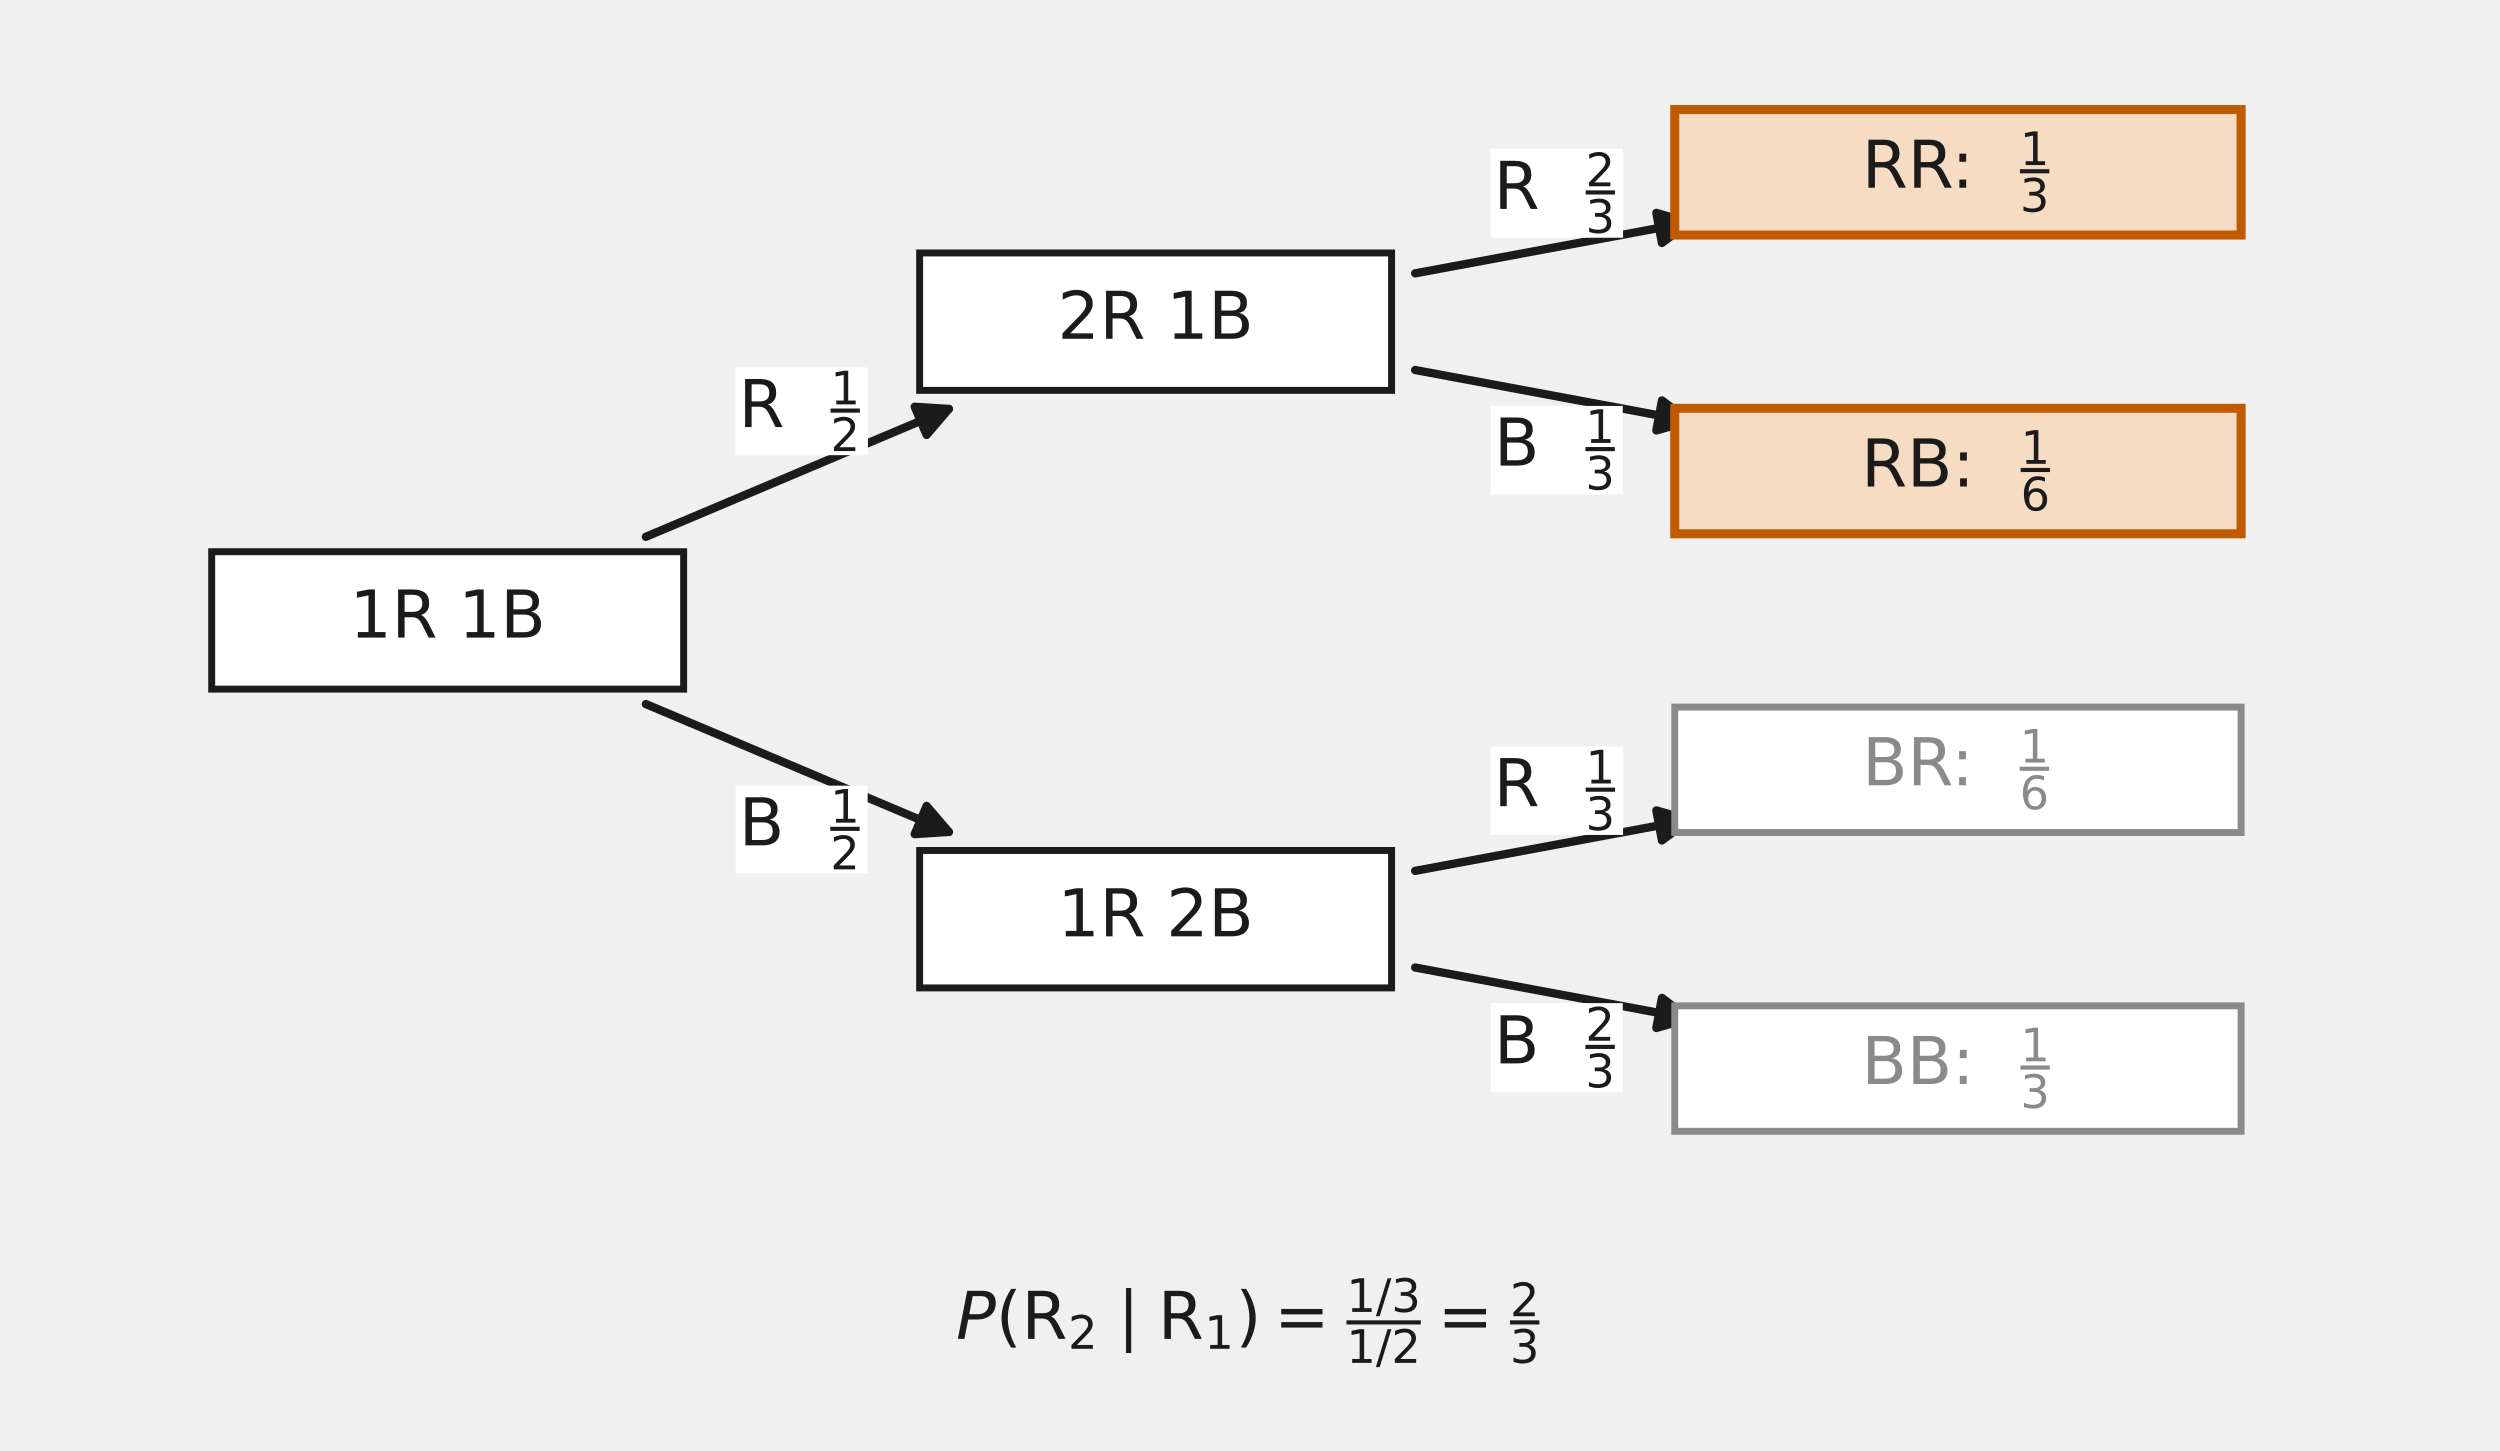
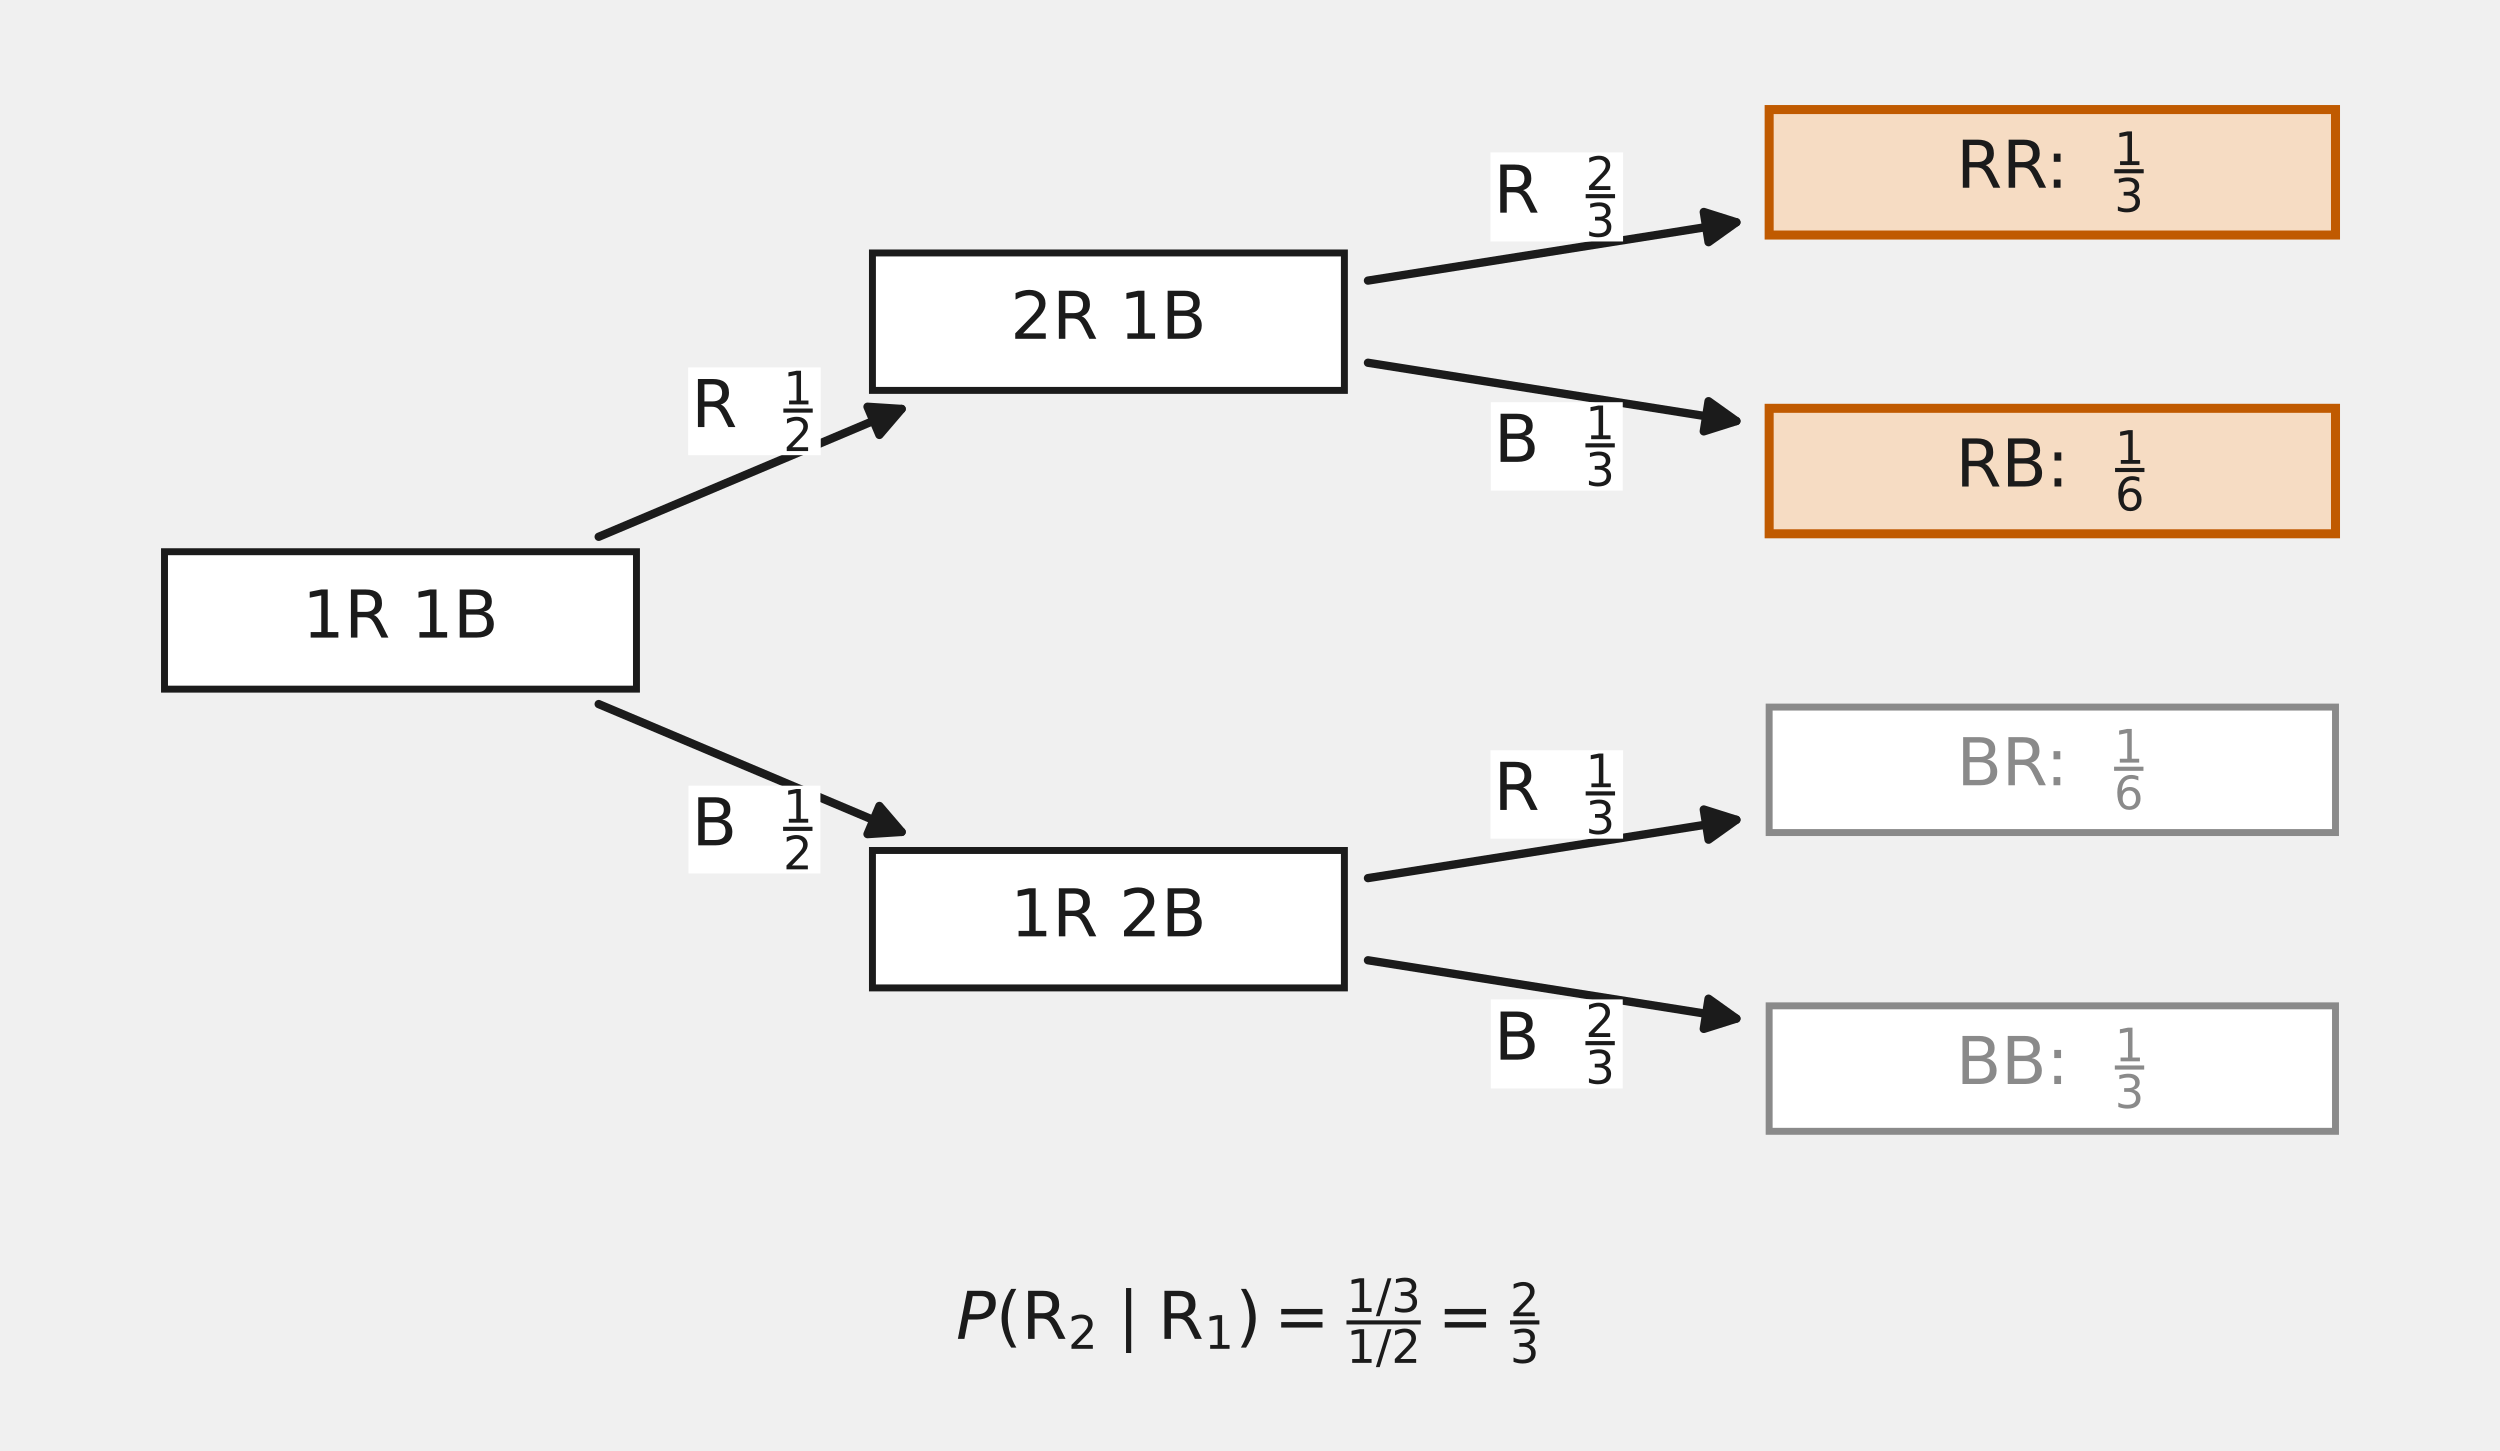
<svg xmlns="http://www.w3.org/2000/svg" xmlns:xlink="http://www.w3.org/1999/xlink" width="360pt" height="208.8pt" viewBox="0 0 360 208.8" version="1.1">
  <defs>
    <style type="text/css">*{stroke-linejoin: round; stroke-linecap: butt}</style>
  </defs>
  <g id="figure_1">
    <g id="patch_1">
      <path d="M 0 208.8  L 360 208.8  L 360 0  L 0 0  L 0 208.8  z " style="fill: none" />
    </g>
    <g id="axes_1">
      <g id="patch_2">
-         <path d="M 30.485 99.237  L 98.446 99.237  L 98.446 79.448  L 30.485 79.448  z " clip-path="url(#p57d2af5332)" style="fill: #ffffff; stroke: #1b1b1b; stroke-linejoin: miter" />
+         <path d="M 23.688 99.237  L 91.65 99.237  L 91.65 79.448  L 23.688 79.448  z " clip-path="url(#p57d2af5332)" style="fill: #ffffff; stroke: #1b1b1b; stroke-linejoin: miter" />
      </g>
      <g id="patch_3">
-         <path d="M 132.427 56.216  L 200.388 56.216  L 200.388 36.426  L 132.427 36.426  z " clip-path="url(#p57d2af5332)" style="fill: #ffffff; stroke: #1b1b1b; stroke-linejoin: miter" />
+         <path d="M 125.631 56.216  L 193.592 56.216  L 193.592 36.426  L 125.631 36.426  z " clip-path="url(#p57d2af5332)" style="fill: #ffffff; stroke: #1b1b1b; stroke-linejoin: miter" />
      </g>
      <g id="patch_4">
-         <path d="M 132.427 142.259  L 200.388 142.259  L 200.388 122.469  L 132.427 122.469  z " clip-path="url(#p57d2af5332)" style="fill: #ffffff; stroke: #1b1b1b; stroke-linejoin: miter" />
+         <path d="M 125.631 142.259  L 193.592 142.259  L 193.592 122.469  L 125.631 122.469  z " clip-path="url(#p57d2af5332)" style="fill: #ffffff; stroke: #1b1b1b; stroke-linejoin: miter" />
      </g>
      <g id="patch_5">
-         <path d="M 93.009 77.297  Q 115.437 67.832 136.628 58.889  " style="fill: none; stroke: #1b1b1b; stroke-width: 1.2; stroke-linecap: round" />
-         <path d="M 131.719 58.573  L 136.628 58.889  L 133.429 62.627  z " style="fill: #1b1b1b; stroke: #1b1b1b; stroke-width: 1.2; stroke-linecap: round" />
+         <path d="M 254.758 33.845  L 336.312 33.845  L 336.312 15.776  L 254.758 15.776  z " clip-path="url(#p57d2af5332)" style="fill: #f6dcc3; stroke: #c05a00; stroke-width: 1.3; stroke-linejoin: miter" />
      </g>
      <g id="patch_6">
-         <path d="M 93.009 101.389  Q 115.437 110.853 136.628 119.796  " style="fill: none; stroke: #1b1b1b; stroke-width: 1.2; stroke-linecap: round" />
-         <path d="M 133.429 116.059  L 136.628 119.796  L 131.719 120.112  z " style="fill: #1b1b1b; stroke: #1b1b1b; stroke-width: 1.2; stroke-linecap: round" />
+         <path d="M 254.758 76.866  L 336.312 76.866  L 336.312 58.797  L 254.758 58.797  z " clip-path="url(#p57d2af5332)" style="fill: #f6dcc3; stroke: #c05a00; stroke-width: 1.3; stroke-linejoin: miter" />
      </g>
      <g id="patch_7">
-         <path d="M 203.787 39.362  Q 224.175 35.566 243.244 32.016  " style="fill: none; stroke: #1b1b1b; stroke-width: 1.2; stroke-linecap: round" />
-         <path d="M 238.516 30.658  L 243.244 32.016  L 239.322 34.984  z " style="fill: #1b1b1b; stroke: #1b1b1b; stroke-width: 1.2; stroke-linecap: round" />
+         <path d="M 254.758 119.888  L 336.312 119.888  L 336.312 101.819  L 254.758 101.819  z " clip-path="url(#p57d2af5332)" style="fill: #ffffff; stroke: #8a8a8a; stroke-linejoin: miter" />
      </g>
      <g id="patch_8">
-         <path d="M 203.787 53.281  Q 224.175 57.077 243.244 60.627  " style="fill: none; stroke: #1b1b1b; stroke-width: 1.2; stroke-linecap: round" />
-         <path d="M 239.322 57.659  L 243.244 60.627  L 238.516 61.984  z " style="fill: #1b1b1b; stroke: #1b1b1b; stroke-width: 1.2; stroke-linecap: round" />
+         <path d="M 254.758 162.909  L 336.312 162.909  L 336.312 144.84  L 254.758 144.84  z " clip-path="url(#p57d2af5332)" style="fill: #ffffff; stroke: #8a8a8a; stroke-linejoin: miter" />
      </g>
      <g id="patch_9">
-         <path d="M 203.787 125.405  Q 224.175 121.609 243.244 118.058  " style="fill: none; stroke: #1b1b1b; stroke-width: 1.2; stroke-linecap: round" />
-         <path d="M 238.516 116.701  L 243.244 118.058  L 239.322 121.026  z " style="fill: #1b1b1b; stroke: #1b1b1b; stroke-width: 1.2; stroke-linecap: round" />
+         <path d="M 86.213 77.297  Q 108.64 67.832 129.832 58.889  " style="fill: none; stroke: #1b1b1b; stroke-width: 1.2; stroke-linecap: round" />
+         <path d="M 124.922 58.573  L 129.832 58.889  L 126.633 62.627  z " style="fill: #1b1b1b; stroke: #1b1b1b; stroke-width: 1.2; stroke-linecap: round" />
      </g>
      <g id="patch_10">
-         <path d="M 203.787 139.323  Q 224.175 143.119 243.244 146.67  " style="fill: none; stroke: #1b1b1b; stroke-width: 1.2; stroke-linecap: round" />
-         <path d="M 239.322 143.701  L 243.244 146.67  L 238.516 148.027  z " style="fill: #1b1b1b; stroke: #1b1b1b; stroke-width: 1.2; stroke-linecap: round" />
+         <path d="M 86.213 101.389  Q 108.64 110.853 129.832 119.796  " style="fill: none; stroke: #1b1b1b; stroke-width: 1.2; stroke-linecap: round" />
+         <path d="M 126.633 116.059  L 129.832 119.796  L 124.922 120.112  z " style="fill: #1b1b1b; stroke: #1b1b1b; stroke-width: 1.2; stroke-linecap: round" />
      </g>
      <g id="patch_11">
-         <path d="M 241.165 33.845  L 322.719 33.845  L 322.719 15.776  L 241.165 15.776  z " clip-path="url(#p57d2af5332)" style="fill: #f6dcc3; stroke: #c05a00; stroke-width: 1.3; stroke-linejoin: miter" />
+         <path d="M 196.99 40.406  Q 224.175 36.104 250.034 32.011  " style="fill: none; stroke: #1b1b1b; stroke-width: 1.2; stroke-linecap: round" />
+         <path d="M 245.345 30.526  L 250.034 32.011  L 246.032 34.872  z " style="fill: #1b1b1b; stroke: #1b1b1b; stroke-width: 1.2; stroke-linecap: round" />
      </g>
      <g id="patch_12">
-         <path d="M 241.165 76.866  L 322.719 76.866  L 322.719 58.797  L 241.165 58.797  z " clip-path="url(#p57d2af5332)" style="fill: #f6dcc3; stroke: #c05a00; stroke-width: 1.3; stroke-linejoin: miter" />
+         <path d="M 196.99 52.237  Q 224.175 56.539 250.034 60.631  " style="fill: none; stroke: #1b1b1b; stroke-width: 1.2; stroke-linecap: round" />
+         <path d="M 246.032 57.771  L 250.034 60.631  L 245.345 62.116  z " style="fill: #1b1b1b; stroke: #1b1b1b; stroke-width: 1.2; stroke-linecap: round" />
      </g>
      <g id="patch_13">
-         <path d="M 241.165 119.888  L 322.719 119.888  L 322.719 101.819  L 241.165 101.819  z " clip-path="url(#p57d2af5332)" style="fill: #ffffff; stroke: #8a8a8a; stroke-linejoin: miter" />
+         <path d="M 196.99 126.448  Q 224.175 122.146 250.034 118.054  " style="fill: none; stroke: #1b1b1b; stroke-width: 1.2; stroke-linecap: round" />
+         <path d="M 245.345 116.569  L 250.034 118.054  L 246.032 120.915  z " style="fill: #1b1b1b; stroke: #1b1b1b; stroke-width: 1.2; stroke-linecap: round" />
      </g>
      <g id="patch_14">
-         <path d="M 241.165 162.909  L 322.719 162.909  L 322.719 144.84  L 241.165 144.84  z " clip-path="url(#p57d2af5332)" style="fill: #ffffff; stroke: #8a8a8a; stroke-linejoin: miter" />
+         <path d="M 196.99 138.279  Q 224.175 142.581 250.034 146.674  " style="fill: none; stroke: #1b1b1b; stroke-width: 1.2; stroke-linecap: round" />
+         <path d="M 246.032 143.813  L 250.034 146.674  L 245.345 148.159  z " style="fill: #1b1b1b; stroke: #1b1b1b; stroke-width: 1.2; stroke-linecap: round" />
      </g>
      <g id="text_1">
        <g style="fill: #1b1b1b" transform="translate(137.6775 192.8176) scale(0.095 -0.095)">
          <defs>
            <path id="DejaVuSans-Oblique-33" d="M 1081 4666  L 2541 4666  Q 3178 4666 3512 4369  Q 3847 4072 3847 3500  Q 3847 2731 3353 2303  Q 2859 1875 1966 1875  L 1172 1875  L 806 0  L 172 0  L 1081 4666  z M 1613 4147  L 1275 2394  L 2069 2394  Q 2606 2394 2893 2669  Q 3181 2944 3181 3456  Q 3181 3784 2986 3965  Q 2791 4147 2438 4147  L 1613 4147  z " transform="scale(0.015625)" />
            <path id="DejaVuSans-b" d="M 1984 4856  Q 1566 4138 1362 3434  Q 1159 2731 1159 2009  Q 1159 1288 1364 580  Q 1569 -128 1984 -844  L 1484 -844  Q 1016 -109 783 600  Q 550 1309 550 2009  Q 550 2706 781 3412  Q 1013 4119 1484 4856  L 1984 4856  z " transform="scale(0.015625)" />
            <path id="DejaVuSans-35" d="M 2841 2188  Q 3044 2119 3236 1894  Q 3428 1669 3622 1275  L 4263 0  L 3584 0  L 2988 1197  Q 2756 1666 2539 1819  Q 2322 1972 1947 1972  L 1259 1972  L 1259 0  L 628 0  L 628 4666  L 2053 4666  Q 2853 4666 3247 4331  Q 3641 3997 3641 3322  Q 3641 2881 3436 2590  Q 3231 2300 2841 2188  z M 1259 4147  L 1259 2491  L 2053 2491  Q 2509 2491 2742 2702  Q 2975 2913 2975 3322  Q 2975 3731 2742 3939  Q 2509 4147 2053 4147  L 1259 4147  z " transform="scale(0.015625)" />
            <path id="DejaVuSans-15" d="M 1228 531  L 3431 531  L 3431 0  L 469 0  L 469 531  Q 828 903 1448 1529  Q 2069 2156 2228 2338  Q 2531 2678 2651 2914  Q 2772 3150 2772 3378  Q 2772 3750 2511 3984  Q 2250 4219 1831 4219  Q 1534 4219 1204 4116  Q 875 4013 500 3803  L 500 4441  Q 881 4594 1212 4672  Q 1544 4750 1819 4750  Q 2544 4750 2975 4387  Q 3406 4025 3406 3419  Q 3406 3131 3298 2873  Q 3191 2616 2906 2266  Q 2828 2175 2409 1742  Q 1991 1309 1228 531  z " transform="scale(0.015625)" />
            <path id="DejaVuSans-cad" d="M 1350 4934  L 1850 4934  L 1850 -1369  L 1350 -1369  L 1350 4934  z " transform="scale(0.015625)" />
            <path id="DejaVuSans-14" d="M 794 531  L 1825 531  L 1825 4091  L 703 3866  L 703 4441  L 1819 4666  L 2450 4666  L 2450 531  L 3481 531  L 3481 0  L 794 0  L 794 531  z " transform="scale(0.015625)" />
            <path id="DejaVuSans-c" d="M 513 4856  L 1013 4856  Q 1481 4119 1714 3412  Q 1947 2706 1947 2009  Q 1947 1309 1714 600  Q 1481 -109 1013 -844  L 513 -844  Q 928 -128 1133 580  Q 1338 1288 1338 2009  Q 1338 2731 1133 3434  Q 928 4138 513 4856  z " transform="scale(0.015625)" />
            <path id="DejaVuSans-20" d="M 678 2906  L 4684 2906  L 4684 2381  L 678 2381  L 678 2906  z M 678 1631  L 4684 1631  L 4684 1100  L 678 1100  L 678 1631  z " transform="scale(0.015625)" />
            <path id="DejaVuSans-12" d="M 1625 4666  L 2156 4666  L 531 -594  L 0 -594  L 1625 4666  z " transform="scale(0.015625)" />
            <path id="DejaVuSans-16" d="M 2597 2516  Q 3050 2419 3304 2112  Q 3559 1806 3559 1356  Q 3559 666 3084 287  Q 2609 -91 1734 -91  Q 1441 -91 1130 -33  Q 819 25 488 141  L 488 750  Q 750 597 1062 519  Q 1375 441 1716 441  Q 2309 441 2620 675  Q 2931 909 2931 1356  Q 2931 1769 2642 2001  Q 2353 2234 1838 2234  L 1294 2234  L 1294 2753  L 1863 2753  Q 2328 2753 2575 2939  Q 2822 3125 2822 3475  Q 2822 3834 2567 4026  Q 2313 4219 1838 4219  Q 1578 4219 1281 4162  Q 984 4106 628 3988  L 628 4550  Q 988 4650 1302 4700  Q 1616 4750 1894 4750  Q 2613 4750 3031 4423  Q 3450 4097 3450 3541  Q 3450 3153 3228 2886  Q 3006 2619 2597 2516  z " transform="scale(0.015625)" />
          </defs>
          <use xlink:href="#DejaVuSans-Oblique-33" transform="translate(0 0.175)" />
          <use xlink:href="#DejaVuSans-b" transform="translate(60.30273 0.175)" />
          <use xlink:href="#DejaVuSans-35" transform="translate(99.31641 0.175)" />
          <use xlink:href="#DejaVuSans-15" transform="translate(169.7559 -14.82495) scale(0.7)" />
          <use xlink:href="#DejaVuSans-cad" transform="translate(236.5088 0.175)" />
          <use xlink:href="#DejaVuSans-35" transform="translate(305.9912 0.175)" />
          <use xlink:href="#DejaVuSans-14" transform="translate(376.4307 -14.82495) scale(0.7)" />
          <use xlink:href="#DejaVuSans-c" transform="translate(423.7012 0.175)" />
          <use xlink:href="#DejaVuSans-20" transform="translate(482.1973 0.175)" />
          <use xlink:href="#DejaVuSans-14" transform="translate(591.7188 41.04688) scale(0.7)" />
          <use xlink:href="#DejaVuSans-12" transform="translate(636.2549 41.04688) scale(0.7)" />
          <use xlink:href="#DejaVuSans-16" transform="translate(659.8389 41.04688) scale(0.7)" />
          <use xlink:href="#DejaVuSans-14" transform="translate(591.7188 -36.15313) scale(0.7)" />
          <use xlink:href="#DejaVuSans-12" transform="translate(636.2549 -36.15313) scale(0.7)" />
          <use xlink:href="#DejaVuSans-15" transform="translate(659.8389 -36.15313) scale(0.7)" />
          <use xlink:href="#DejaVuSans-20" transform="translate(730.1074 0.175)" />
          <use xlink:href="#DejaVuSans-15" transform="translate(839.6289 34.55) scale(0.7)" />
          <use xlink:href="#DejaVuSans-16" transform="translate(839.6289 -36.15313) scale(0.7)" />
          <path d="M 591.719 22.05  L 591.719 28.3  L 704.375 28.3  L 704.375 22.05  L 591.719 22.05  z " />
          <path d="M 839.629 22.05  L 839.629 28.3  L 884.165 28.3  L 884.165 22.05  L 839.629 22.05  z " />
        </g>
      </g>
      <g id="text_2">
-         <g style="fill: #1b1b1b" transform="translate(50.35195 91.81033) scale(0.095 -0.095)">
+         <g style="fill: #1b1b1b" transform="translate(43.55579 91.81033) scale(0.095 -0.095)">
          <defs>
            <path id="DejaVuSans-3" transform="scale(0.015625)" />
            <path id="DejaVuSans-25" d="M 1259 2228  L 1259 519  L 2272 519  Q 2781 519 3026 730  Q 3272 941 3272 1375  Q 3272 1813 3026 2020  Q 2781 2228 2272 2228  L 1259 2228  z M 1259 4147  L 1259 2741  L 2194 2741  Q 2656 2741 2882 2914  Q 3109 3088 3109 3444  Q 3109 3797 2882 3972  Q 2656 4147 2194 4147  L 1259 4147  z M 628 4666  L 2241 4666  Q 2963 4666 3353 4366  Q 3744 4066 3744 3513  Q 3744 3084 3544 2831  Q 3344 2578 2956 2516  Q 3422 2416 3680 2098  Q 3938 1781 3938 1306  Q 3938 681 3513 340  Q 3088 0 2303 0  L 628 0  L 628 4666  z " transform="scale(0.015625)" />
          </defs>
          <use xlink:href="#DejaVuSans-14" />
          <use xlink:href="#DejaVuSans-35" transform="translate(63.625 0)" />
          <use xlink:href="#DejaVuSans-3" transform="translate(133.1094 0)" />
          <use xlink:href="#DejaVuSans-14" transform="translate(164.8906 0)" />
          <use xlink:href="#DejaVuSans-25" transform="translate(228.5156 0)" />
        </g>
      </g>
      <g id="text_3">
-         <g style="fill: #1b1b1b" transform="translate(152.2943 48.78905) scale(0.095 -0.095)">
+         <g style="fill: #1b1b1b" transform="translate(145.4981 48.78905) scale(0.095 -0.095)">
          <use xlink:href="#DejaVuSans-15" />
          <use xlink:href="#DejaVuSans-35" transform="translate(63.625 0)" />
          <use xlink:href="#DejaVuSans-3" transform="translate(133.1094 0)" />
          <use xlink:href="#DejaVuSans-14" transform="translate(164.8906 0)" />
          <use xlink:href="#DejaVuSans-25" transform="translate(228.5156 0)" />
        </g>
      </g>
      <g id="text_4">
-         <g style="fill: #1b1b1b" transform="translate(152.2943 134.8316) scale(0.095 -0.095)">
+         <g style="fill: #1b1b1b" transform="translate(145.4981 134.8316) scale(0.095 -0.095)">
          <use xlink:href="#DejaVuSans-14" />
          <use xlink:href="#DejaVuSans-35" transform="translate(63.625 0)" />
          <use xlink:href="#DejaVuSans-3" transform="translate(133.1094 0)" />
          <use xlink:href="#DejaVuSans-15" transform="translate(164.8906 0)" />
          <use xlink:href="#DejaVuSans-25" transform="translate(228.5156 0)" />
        </g>
      </g>
      <g id="text_5">
-         <g style="fill: #1b1b1b" transform="translate(268.1198 27.09064) scale(0.095 -0.095)">
+         <g style="fill: #1b1b1b" transform="translate(281.7121 27.09064) scale(0.095 -0.095)">
          <defs>
            <path id="DejaVuSans-1d" d="M 750 794  L 1409 794  L 1409 0  L 750 0  L 750 794  z M 750 3309  L 1409 3309  L 1409 2516  L 750 2516  L 750 3309  z " transform="scale(0.015625)" />
          </defs>
          <use xlink:href="#DejaVuSans-35" transform="translate(0 0.590625)" />
          <use xlink:href="#DejaVuSans-35" transform="translate(69.48242 0.590625)" />
          <use xlink:href="#DejaVuSans-1d" transform="translate(135.9648 0.590625)" />
          <use xlink:href="#DejaVuSans-3" transform="translate(169.6562 0.590625)" />
          <use xlink:href="#DejaVuSans-3" transform="translate(201.4434 0.590625)" />
          <use xlink:href="#DejaVuSans-14" transform="translate(239.4805 34.96563) scale(0.7)" />
          <use xlink:href="#DejaVuSans-16" transform="translate(239.4805 -35.7375) scale(0.7)" />
          <path d="M 239.48 22.466  L 239.48 28.716  L 284.017 28.716  L 284.017 22.466  L 239.48 22.466  z " />
        </g>
      </g>
      <g id="text_6">
-         <g style="fill: #1b1b1b" transform="translate(268.0248 70.11191) scale(0.095 -0.095)">
+         <g style="fill: #1b1b1b" transform="translate(281.6171 70.11191) scale(0.095 -0.095)">
          <defs>
            <path id="DejaVuSans-19" d="M 2113 2584  Q 1688 2584 1439 2293  Q 1191 2003 1191 1497  Q 1191 994 1439 701  Q 1688 409 2113 409  Q 2538 409 2786 701  Q 3034 994 3034 1497  Q 3034 2003 2786 2293  Q 2538 2584 2113 2584  z M 3366 4563  L 3366 3988  Q 3128 4100 2886 4159  Q 2644 4219 2406 4219  Q 1781 4219 1451 3797  Q 1122 3375 1075 2522  Q 1259 2794 1537 2939  Q 1816 3084 2150 3084  Q 2853 3084 3261 2657  Q 3669 2231 3669 1497  Q 3669 778 3244 343  Q 2819 -91 2113 -91  Q 1303 -91 875 529  Q 447 1150 447 2328  Q 447 3434 972 4092  Q 1497 4750 2381 4750  Q 2619 4750 2861 4703  Q 3103 4656 3366 4563  z " transform="scale(0.015625)" />
          </defs>
          <use xlink:href="#DejaVuSans-35" transform="translate(0 0.590625)" />
          <use xlink:href="#DejaVuSans-25" transform="translate(69.48242 0.590625)" />
          <use xlink:href="#DejaVuSans-1d" transform="translate(138.0859 0.590625)" />
          <use xlink:href="#DejaVuSans-3" transform="translate(171.7773 0.590625)" />
          <use xlink:href="#DejaVuSans-3" transform="translate(203.5645 0.590625)" />
          <use xlink:href="#DejaVuSans-14" transform="translate(241.6016 34.96563) scale(0.7)" />
          <use xlink:href="#DejaVuSans-19" transform="translate(241.6016 -35.7375) scale(0.7)" />
          <path d="M 241.602 22.466  L 241.602 28.716  L 286.138 28.716  L 286.138 22.466  L 241.602 22.466  z " />
        </g>
      </g>
      <g id="text_7">
-         <g style="fill: #8a8a8a" transform="translate(268.1673 113.1332) scale(0.095 -0.095)">
+         <g style="fill: #8a8a8a" transform="translate(281.7596 113.1332) scale(0.095 -0.095)">
          <use xlink:href="#DejaVuSans-25" transform="translate(0 0.590625)" />
          <use xlink:href="#DejaVuSans-35" transform="translate(68.60352 0.590625)" />
          <use xlink:href="#DejaVuSans-1d" transform="translate(135.0859 0.590625)" />
          <use xlink:href="#DejaVuSans-3" transform="translate(168.7773 0.590625)" />
          <use xlink:href="#DejaVuSans-3" transform="translate(200.5645 0.590625)" />
          <use xlink:href="#DejaVuSans-14" transform="translate(238.6016 34.96563) scale(0.7)" />
          <use xlink:href="#DejaVuSans-19" transform="translate(238.6016 -35.7375) scale(0.7)" />
          <path d="M 238.602 22.466  L 238.602 28.716  L 283.138 28.716  L 283.138 22.466  L 238.602 22.466  z " />
        </g>
      </g>
      <g id="text_8">
-         <g style="fill: #8a8a8a" transform="translate(268.0723 156.1545) scale(0.095 -0.095)">
+         <g style="fill: #8a8a8a" transform="translate(281.6646 156.1545) scale(0.095 -0.095)">
          <use xlink:href="#DejaVuSans-25" transform="translate(0 0.590625)" />
          <use xlink:href="#DejaVuSans-25" transform="translate(68.60352 0.590625)" />
          <use xlink:href="#DejaVuSans-1d" transform="translate(137.207 0.590625)" />
          <use xlink:href="#DejaVuSans-3" transform="translate(170.8984 0.590625)" />
          <use xlink:href="#DejaVuSans-3" transform="translate(202.6855 0.590625)" />
          <use xlink:href="#DejaVuSans-14" transform="translate(240.7227 34.96563) scale(0.7)" />
          <use xlink:href="#DejaVuSans-16" transform="translate(240.7227 -35.7375) scale(0.7)" />
          <path d="M 240.723 22.466  L 240.723 28.716  L 285.259 28.716  L 285.259 22.466  L 240.723 22.466  z " />
        </g>
      </g>
      <g id="text_9">
        <g id="patch_15">
-           <path d="M 105.889 65.545  L 124.984 65.545  L 124.984 52.91  L 105.889 52.91  z " style="fill: #ffffff" />
-         </g>
-         <g style="fill: #1b1b1b" transform="translate(106.364 61.55516) scale(0.095 -0.095)">
+           <path d="M 99.093 65.545  L 118.188 65.545  L 118.188 52.91  L 99.093 52.91  z " style="fill: #ffffff" />
+         </g>
+         <g style="fill: #1b1b1b" transform="translate(99.56789 61.55516) scale(0.095 -0.095)">
          <use xlink:href="#DejaVuSans-35" transform="translate(0 0.590625)" />
          <use xlink:href="#DejaVuSans-3" transform="translate(69.48242 0.590625)" />
          <use xlink:href="#DejaVuSans-3" transform="translate(101.2695 0.590625)" />
          <use xlink:href="#DejaVuSans-14" transform="translate(139.3066 34.96563) scale(0.7)" />
          <use xlink:href="#DejaVuSans-15" transform="translate(139.3066 -35.7375) scale(0.7)" />
          <path d="M 139.307 22.466  L 139.307 28.716  L 183.843 28.716  L 183.843 22.466  L 139.307 22.466  z " />
        </g>
      </g>
      <g id="text_10">
        <g id="patch_16">
-           <path d="M 105.937 125.775  L 124.937 125.775  L 124.937 113.14  L 105.937 113.14  z " style="fill: #ffffff" />
-         </g>
-         <g style="fill: #1b1b1b" transform="translate(106.4115 121.7849) scale(0.095 -0.095)">
+           <path d="M 99.14 125.775  L 118.14 125.775  L 118.14 113.14  L 99.14 113.14  z " style="fill: #ffffff" />
+         </g>
+         <g style="fill: #1b1b1b" transform="translate(99.61539 121.7849) scale(0.095 -0.095)">
          <use xlink:href="#DejaVuSans-25" transform="translate(0 0.590625)" />
          <use xlink:href="#DejaVuSans-3" transform="translate(68.60352 0.590625)" />
          <use xlink:href="#DejaVuSans-3" transform="translate(100.3906 0.590625)" />
          <use xlink:href="#DejaVuSans-14" transform="translate(138.4277 34.96563) scale(0.7)" />
          <use xlink:href="#DejaVuSans-15" transform="translate(138.4277 -35.7375) scale(0.7)" />
          <path d="M 138.428 22.466  L 138.428 28.716  L 182.964 28.716  L 182.964 22.466  L 138.428 22.466  z " />
        </g>
      </g>
      <g id="text_11">
        <g id="patch_17">
-           <path d="M 214.627 34.235  L 233.722 34.235  L 233.722 21.41  L 214.627 21.41  z " style="fill: #ffffff" />
-         </g>
-         <g style="fill: #1b1b1b" transform="translate(215.1025 30.14963) scale(0.095 -0.095)">
+           <path d="M 214.627 34.772  L 233.722 34.772  L 233.722 21.947  L 214.627 21.947  z " style="fill: #ffffff" />
+         </g>
+         <g style="fill: #1b1b1b" transform="translate(215.1025 30.68739) scale(0.095 -0.095)">
          <use xlink:href="#DejaVuSans-35" transform="translate(0 0.671875)" />
          <use xlink:href="#DejaVuSans-3" transform="translate(69.48242 0.671875)" />
          <use xlink:href="#DejaVuSans-3" transform="translate(101.2695 0.671875)" />
          <use xlink:href="#DejaVuSans-15" transform="translate(139.3066 35.04688) scale(0.7)" />
          <use xlink:href="#DejaVuSans-16" transform="translate(139.3066 -35.65625) scale(0.7)" />
          <path d="M 139.307 22.547  L 139.307 28.797  L 183.843 28.797  L 183.843 22.547  L 139.307 22.547  z " />
        </g>
      </g>
      <g id="text_12">
        <g id="patch_18">
-           <path d="M 214.675 71.185  L 233.675 71.185  L 233.675 58.455  L 214.675 58.455  z " style="fill: #ffffff" />
-         </g>
-         <g style="fill: #1b1b1b" transform="translate(215.15 67.10043) scale(0.095 -0.095)">
+           <path d="M 214.675 70.648  L 233.675 70.648  L 233.675 57.918  L 214.675 57.918  z " style="fill: #ffffff" />
+         </g>
+         <g style="fill: #1b1b1b" transform="translate(215.15 66.56266) scale(0.095 -0.095)">
          <use xlink:href="#DejaVuSans-25" transform="translate(0 0.590625)" />
          <use xlink:href="#DejaVuSans-3" transform="translate(68.60352 0.590625)" />
          <use xlink:href="#DejaVuSans-3" transform="translate(100.3906 0.590625)" />
          <use xlink:href="#DejaVuSans-14" transform="translate(138.4277 34.96563) scale(0.7)" />
          <use xlink:href="#DejaVuSans-16" transform="translate(138.4277 -35.7375) scale(0.7)" />
          <path d="M 138.428 22.466  L 138.428 28.716  L 182.964 28.716  L 182.964 22.466  L 138.428 22.466  z " />
        </g>
      </g>
      <g id="text_13">
        <g id="patch_19">
-           <path d="M 214.627 120.23  L 233.722 120.23  L 233.722 107.5  L 214.627 107.5  z " style="fill: #ffffff" />
-         </g>
-         <g style="fill: #1b1b1b" transform="translate(215.1025 116.1447) scale(0.095 -0.095)">
+           <path d="M 214.627 120.767  L 233.722 120.767  L 233.722 108.037  L 214.627 108.037  z " style="fill: #ffffff" />
+         </g>
+         <g style="fill: #1b1b1b" transform="translate(215.1025 116.6824) scale(0.095 -0.095)">
          <use xlink:href="#DejaVuSans-35" transform="translate(0 0.590625)" />
          <use xlink:href="#DejaVuSans-3" transform="translate(69.48242 0.590625)" />
          <use xlink:href="#DejaVuSans-3" transform="translate(101.2695 0.590625)" />
          <use xlink:href="#DejaVuSans-14" transform="translate(139.3066 34.96563) scale(0.7)" />
          <use xlink:href="#DejaVuSans-16" transform="translate(139.3066 -35.7375) scale(0.7)" />
          <path d="M 139.307 22.466  L 139.307 28.716  L 183.843 28.716  L 183.843 22.466  L 139.307 22.466  z " />
        </g>
      </g>
      <g id="text_14">
        <g id="patch_20">
-           <path d="M 214.675 157.275  L 233.675 157.275  L 233.675 144.45  L 214.675 144.45  z " style="fill: #ffffff" />
-         </g>
-         <g style="fill: #1b1b1b" transform="translate(215.15 153.1905) scale(0.095 -0.095)">
+           <path d="M 214.675 156.738  L 233.675 156.738  L 233.675 143.913  L 214.675 143.913  z " style="fill: #ffffff" />
+         </g>
+         <g style="fill: #1b1b1b" transform="translate(215.15 152.6527) scale(0.095 -0.095)">
          <use xlink:href="#DejaVuSans-25" transform="translate(0 0.671875)" />
          <use xlink:href="#DejaVuSans-3" transform="translate(68.60352 0.671875)" />
          <use xlink:href="#DejaVuSans-3" transform="translate(100.3906 0.671875)" />
          <use xlink:href="#DejaVuSans-15" transform="translate(138.4277 35.04688) scale(0.7)" />
          <use xlink:href="#DejaVuSans-16" transform="translate(138.4277 -35.65625) scale(0.7)" />
          <path d="M 138.428 22.547  L 138.428 28.797  L 182.964 28.797  L 182.964 22.547  L 138.428 22.547  z " />
        </g>
      </g>
    </g>
  </g>
  <defs>
    <clipPath id="p57d2af5332">
      <rect x="3.3" y="3.3" width="353.4" height="202.2" />
    </clipPath>
  </defs>
</svg>
